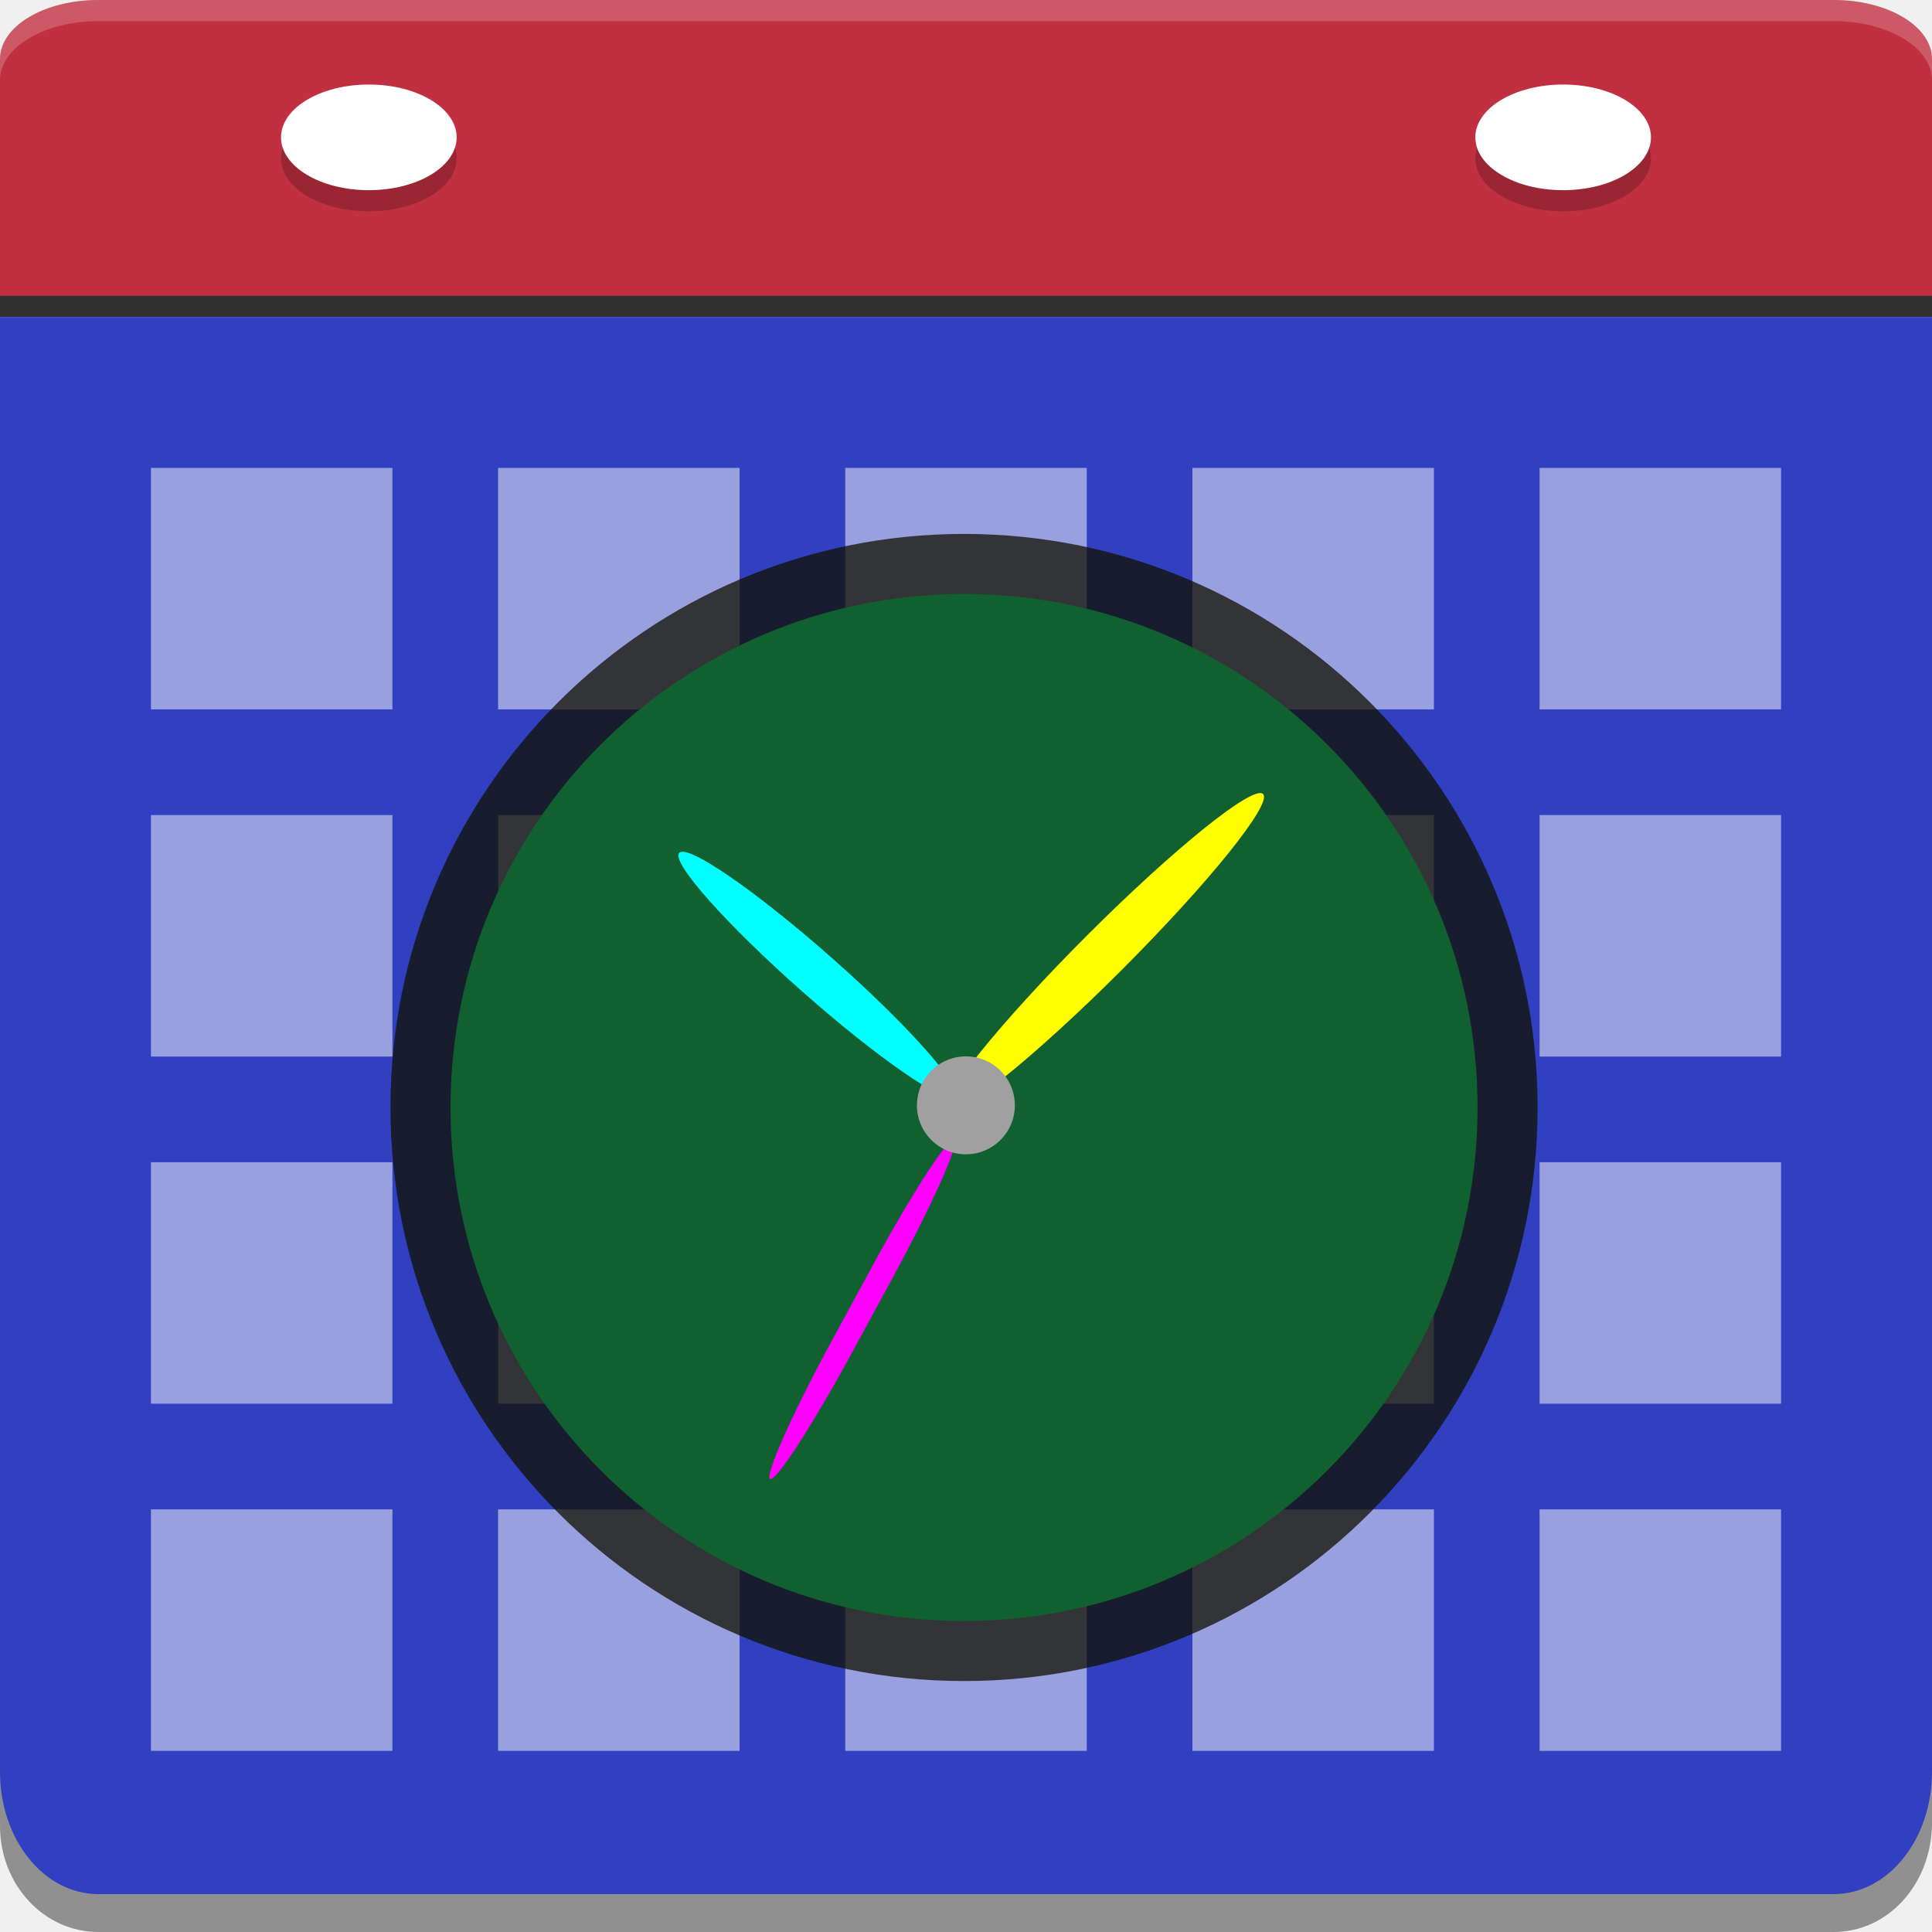
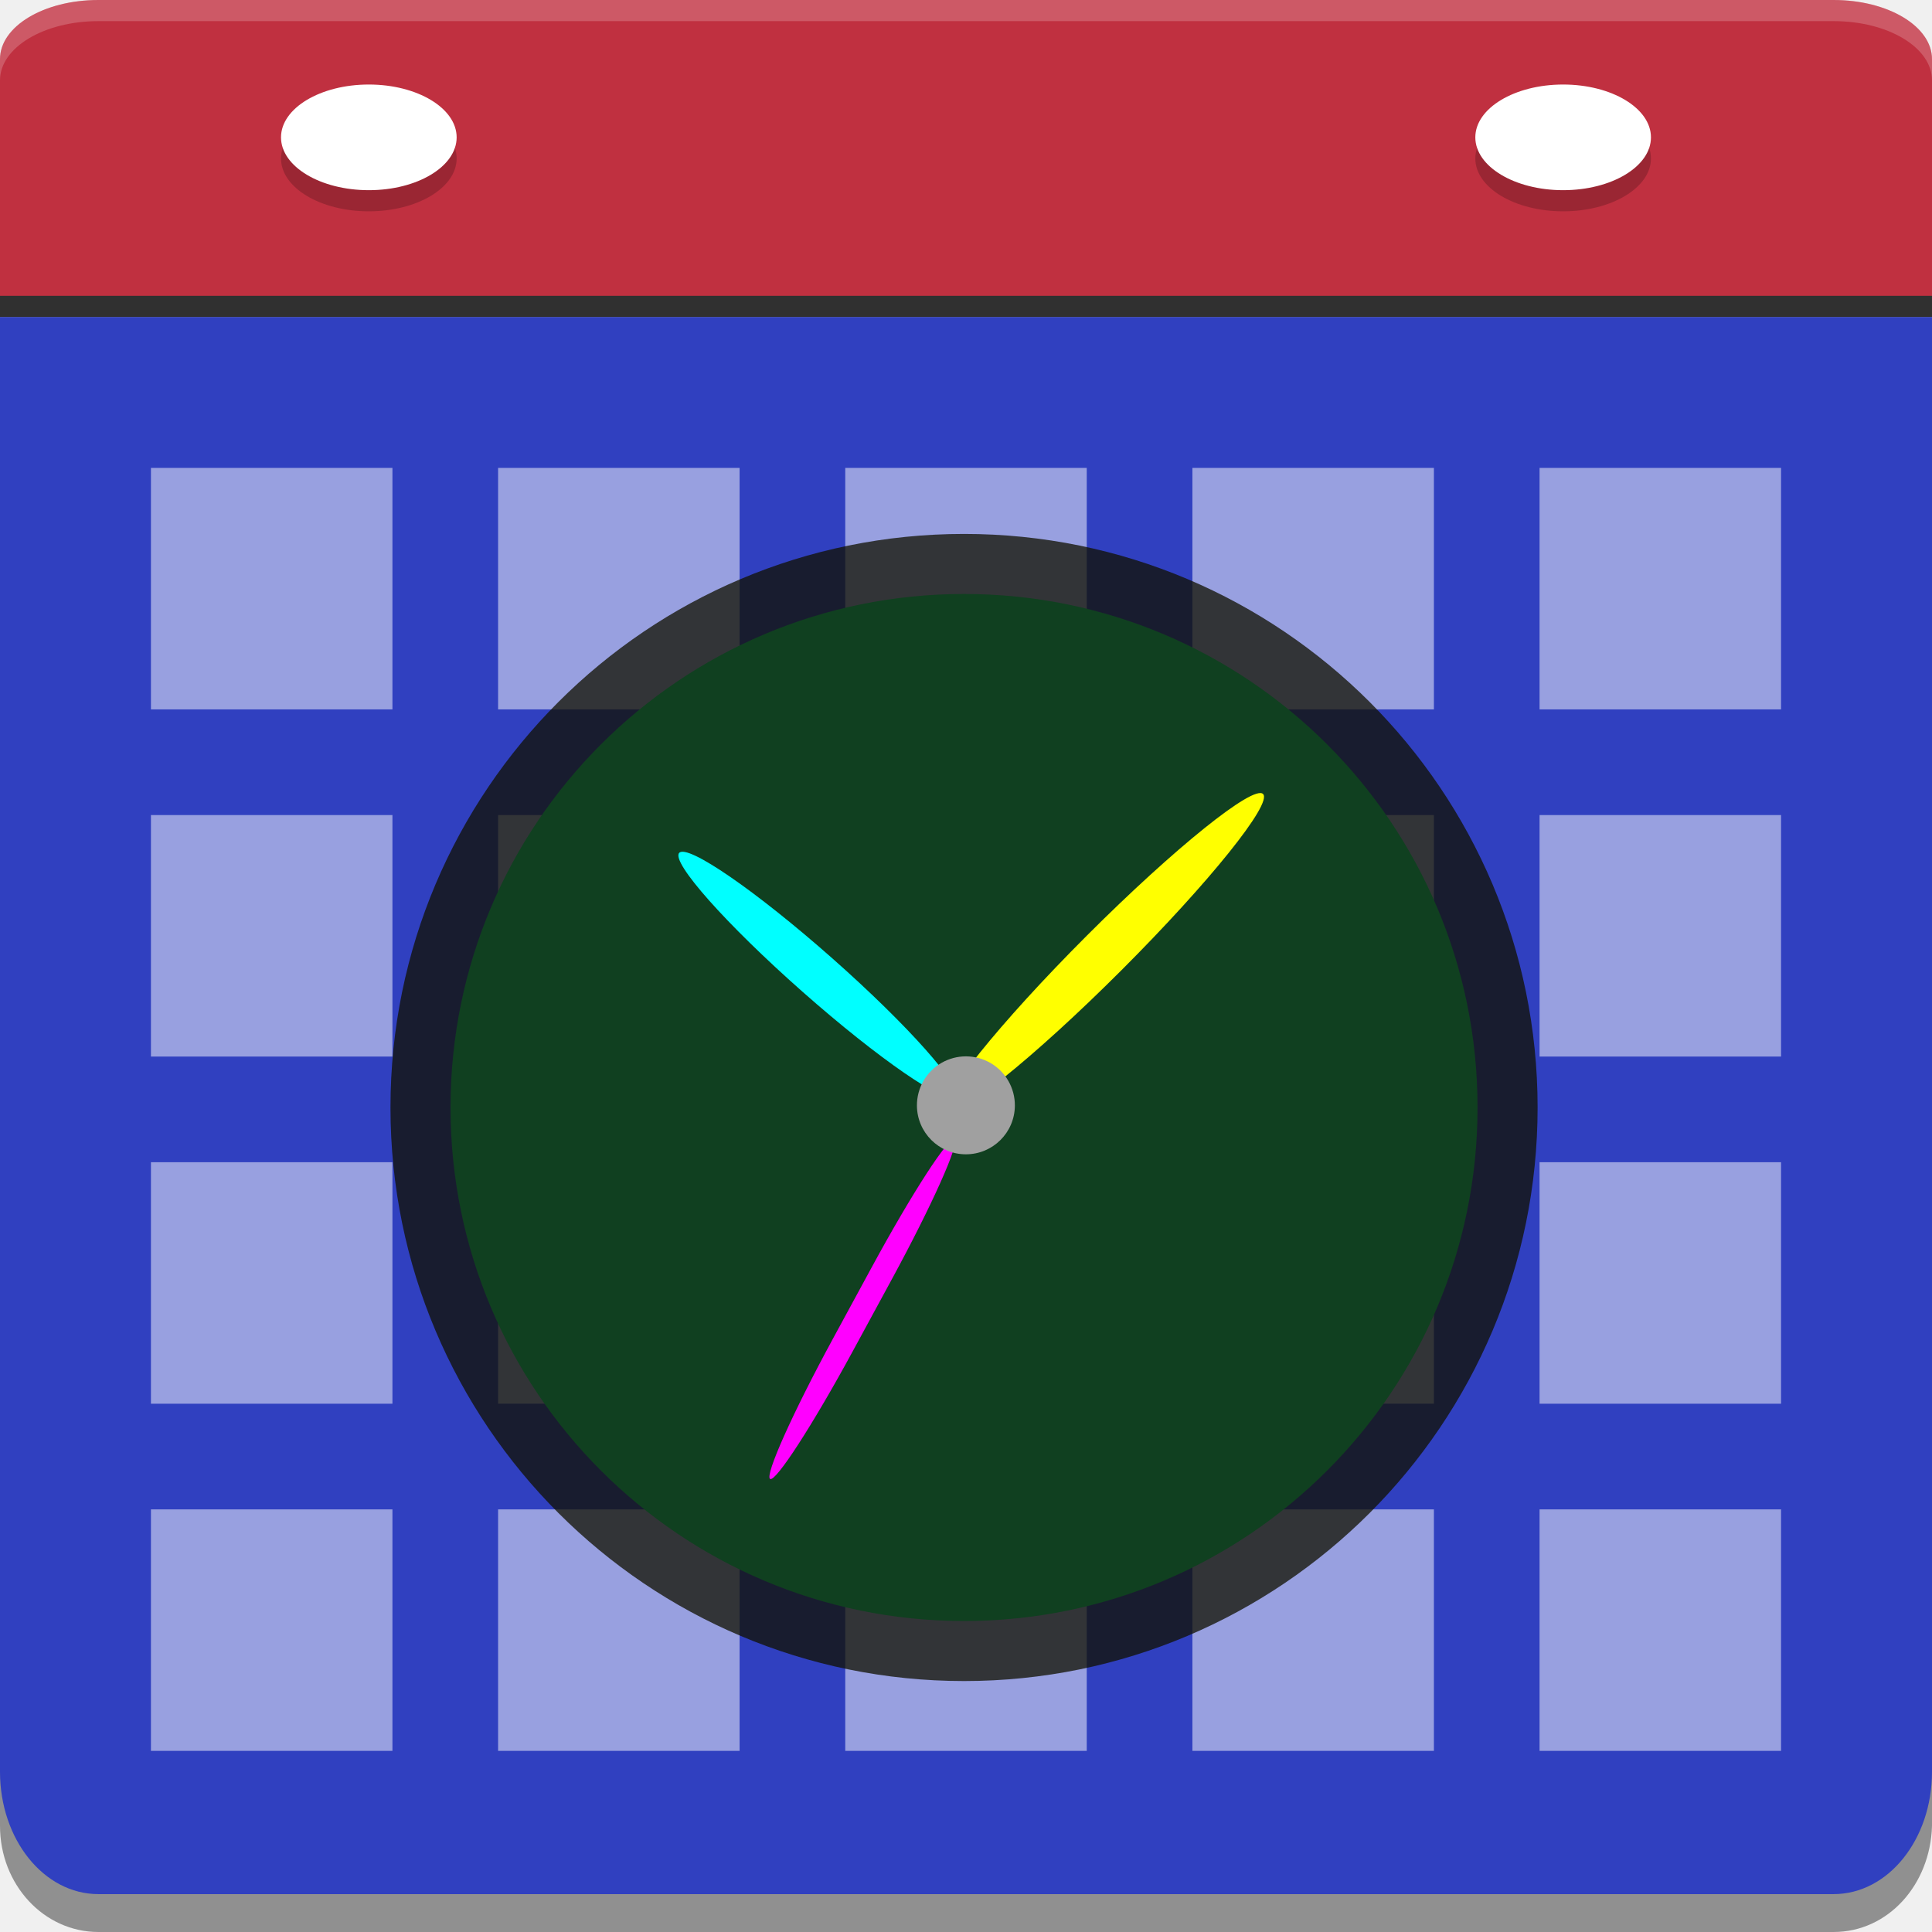
<svg xmlns="http://www.w3.org/2000/svg" width="64" height="64" version="1" id="svg46">
  <defs id="defs50" />
  <path d="M 0,18.698 V 60.485 C 0,62.432 1.454,64 3.259,64 H 60.741 C 62.546,64 63.946,62.431 64,60.485 V 18.698 Z" style="opacity:0.4;stroke-width:1.208" id="path2" />
  <path style="fill:#3040c0;stroke-width:1.298;fill-opacity:1" d="m 0,10.5 v 48.192 c 0,2.245 1.454,4.053 3.259,4.053 H 60.741 C 62.546,62.745 64,60.937 64,58.692 V 10.5 Z" id="path4" />
  <path style="opacity:1;stroke-width:0.903;fill:#303030;fill-opacity:1" d="M 64,10.5 V 2.66 C 64,1.574 62.547,0.7 60.742,0.7 H 3.258 C 1.453,0.7 0,1.574 0,2.66 V 10.5 Z" id="path6" />
  <path d="M 64,9.8 V 1.96 C 64,0.874 62.547,-5e-7 60.742,-5e-7 H 3.258 C 1.453,-5e-7 0,0.874 0,1.96 v 7.84 z" style="fill:#c03040;stroke-width:0.903;fill-opacity:1" id="path8" />
  <ellipse cx="12.218" cy="5.25" style="opacity:0.2;fill-rule:evenodd;stroke-width:0.903" id="circle22" rx="2.909" ry="1.75" />
  <ellipse style="fill:#ffffff;fill-rule:evenodd;stroke-width:0.903;fill-opacity:1" cx="12.218" cy="4.55" id="circle24" rx="2.909" ry="1.75" />
  <ellipse style="opacity:0.2;fill-rule:evenodd;stroke-width:0.903" cx="51.781" cy="5.25" id="circle26" rx="2.909" ry="1.75" />
  <ellipse cx="51.781" cy="4.55" style="fill:#ffffff;fill-rule:evenodd;stroke-width:0.903;fill-opacity:1" id="circle28" rx="2.909" ry="1.75" />
  <rect style="opacity:1;fill:#ffffff;fill-opacity:0.502;fill-rule:evenodd;stroke-width:1" width="8" height="8" x="28" y="50" id="rect36" />
  <rect width="8" height="8" x="39.5" y="50" style="opacity:1;fill:#ffffff;fill-opacity:0.502;fill-rule:evenodd;stroke-width:1" id="rect38" />
  <rect width="8" height="8" x="16.5" y="50" style="opacity:1;fill:#ffffff;fill-opacity:0.502;fill-rule:evenodd;stroke-width:1" id="rect40" />
  <rect style="opacity:1;fill:#ffffff;fill-opacity:0.502;fill-rule:evenodd;stroke-width:1" width="8" height="8" x="5" y="50" id="rect42" />
  <path style="opacity:0.2;fill:#ffffff;stroke-width:0.903" d="M 3.259,-5e-7 C 1.454,-5e-7 0,0.875 0,1.961 V 2.661 C 0,1.575 1.454,0.7 3.259,0.7 H 60.743 c 1.805,0 3.257,0.875 3.257,1.961 V 1.961 C 64,0.875 62.548,-5e-7 60.743,-5e-7 Z" id="path44" />
  <rect width="8" height="8" x="51" y="50" style="opacity:1;fill:#ffffff;fill-opacity:0.502;fill-rule:evenodd;stroke-width:1" id="rect34-2" />
  <rect style="opacity:1;fill:#ffffff;fill-opacity:0.502;fill-rule:evenodd;stroke-width:1" width="8" height="8" x="28" y="38.5" id="rect36-9" />
  <rect width="8" height="8" x="39.5" y="38.5" style="opacity:1;fill:#ffffff;fill-opacity:0.502;fill-rule:evenodd;stroke-width:1" id="rect38-1" />
  <rect width="8" height="8" x="16.5" y="38.5" style="opacity:1;fill:#ffffff;fill-opacity:0.502;fill-rule:evenodd;stroke-width:1" id="rect40-2" />
  <rect style="opacity:1;fill:#ffffff;fill-opacity:0.502;fill-rule:evenodd;stroke-width:1" width="8" height="8" x="5" y="38.5" id="rect42-7" />
  <rect width="8" height="8" x="51" y="38.5" style="opacity:1;fill:#ffffff;fill-opacity:0.502;fill-rule:evenodd;stroke-width:1" id="rect34-2-0" />
  <rect style="opacity:1;fill:#ffffff;fill-opacity:0.502;fill-rule:evenodd;stroke-width:1" width="8" height="8" x="28" y="27" id="rect36-93" />
  <rect width="8" height="8" x="39.5" y="27" style="opacity:1;fill:#ffffff;fill-opacity:0.502;fill-rule:evenodd;stroke-width:1" id="rect38-6" />
  <rect width="8" height="8" x="16.5" y="27" style="opacity:1;fill:#ffffff;fill-opacity:0.502;fill-rule:evenodd;stroke-width:1" id="rect40-0" />
  <rect style="opacity:1;fill:#ffffff;fill-opacity:0.502;fill-rule:evenodd;stroke-width:1" width="8" height="8" x="5" y="27" id="rect42-6" />
  <rect width="8" height="8" x="51" y="27" style="opacity:1;fill:#ffffff;fill-opacity:0.502;fill-rule:evenodd;stroke-width:1" id="rect34-2-2" />
  <rect style="opacity:1;fill:#ffffff;fill-opacity:0.502;fill-rule:evenodd;stroke-width:1" width="8" height="8" x="28" y="15.5" id="rect36-2" />
  <rect width="8" height="8" x="39.5" y="15.5" style="opacity:1;fill:#ffffff;fill-opacity:0.502;fill-rule:evenodd;stroke-width:1" id="rect38-3" />
  <rect width="8" height="8" x="16.5" y="15.5" style="opacity:1;fill:#ffffff;fill-opacity:0.502;fill-rule:evenodd;stroke-width:1" id="rect40-7" />
  <rect style="opacity:1;fill:#ffffff;fill-opacity:0.502;fill-rule:evenodd;stroke-width:1" width="8" height="8" x="5" y="15.5" id="rect42-5" />
  <rect width="8" height="8" x="51" y="15.5" style="opacity:1;fill:#ffffff;fill-opacity:0.502;fill-rule:evenodd;stroke-width:1" id="rect34-2-9" />
  <g id="g4725" transform="matrix(0.07698626,0,0,0.07698626,134.0265,26.66134)">
    <text id="text6" style="font-size:129.222px;line-height:125%;font-family:'Gentium Book Basic';letter-spacing:0;word-spacing:0;stroke-width:3.543" y="-23.386" x="444.845" />
    <text id="text8" style="font-size:129.222px;line-height:125%;font-family:'Gentium Book Basic';letter-spacing:0;word-spacing:0;stroke-width:3.543" y="-103.358" x="1026.116" />
    <text id="text10" style="font-size:129.222px;line-height:125%;font-family:'Gentium Book Basic';letter-spacing:0;word-spacing:0;stroke-width:3.543" y="-284.63" x="-45.47" />
    <text id="text12" style="font-size:129.222px;line-height:125%;font-family:'Gentium Book Basic';letter-spacing:0;word-spacing:0;stroke-width:3.543" y="-501.088" x="1052.584" />
    <text id="text14" style="font-size:129.222px;line-height:125%;font-family:'Gentium Book Basic';letter-spacing:0;word-spacing:0;stroke-width:3.543" y="-581.094" x="1633.854" />
    <text id="text16" style="font-size:129.222px;line-height:125%;font-family:'Gentium Book Basic';letter-spacing:0;word-spacing:0;stroke-width:3.543" y="-1053.481" x="1244.735" />
    <text id="text18" style="font-size:129.222px;line-height:125%;font-family:'Gentium Book Basic';letter-spacing:0;word-spacing:0;stroke-width:3.543" y="-1133.487" x="1825.97" />
    <text id="text20" style="font-size:208.329px;line-height:125%;font-family:'Gentium Book Basic';letter-spacing:0;word-spacing:0;stroke-width:3.543" y="281.192" x="-6.813" />
    <g id="g863" transform="translate(-1298.933,129.8933)">
      <g style="fill:#101000;fill-opacity:0.753" id="g4593">
        <path id="path2-5" d="m 219.631,0.333 a 246.797,246.797 0 1 1 -493.595,0 246.797,246.797 0 1 1 493.595,0 z" style="fill:#101000;fill-opacity:0.753;fill-rule:evenodd" />
      </g>
-       <path d="M 193.792,0.333 C 193.792,122.367 94.863,221.292 -27.167,221.292 c -122.034,0 -220.959,-98.929 -220.959,-220.959 0,-122.034 98.929,-220.959 220.959,-220.959 122.034,0 220.959,98.929 220.959,220.959" style="fill:#106030;fill-opacity:1;fill-rule:evenodd;stroke-width:3.543" id="path4-3" />
+       <path d="M 193.792,0.333 C 193.792,122.367 94.863,221.292 -27.167,221.292 c -122.034,0 -220.959,-98.929 -220.959,-220.959 0,-122.034 98.929,-220.959 220.959,-220.959 122.034,0 220.959,98.929 220.959,220.959" style="fill:#104020;fill-opacity:1;fill-rule:evenodd;stroke-width:3.543" id="path4-3" />
      <g style="fill:#f9f9f9" transform="matrix(3.5766,0,0,3.5766,-281.7861,-255.8813)" id="g28">
        <rect style="fill:#00ffff;fill-opacity:1" width="44.31" height="5.386" rx="34.98" x="-99.13" y="-8.98" transform="matrix(-0.7494,-0.66211,0.66211,-0.7494,0,0)" id="rect24" ry="34.98" />
        <rect style="fill:#ffff00;fill-opacity:1" width="54.02" height="5.887" rx="38.228" x="-2.23" y="96.82" transform="matrix(0.70711,-0.70711,0.70711,0.70711,0,0)" id="rect26" ry="38.228" />
      </g>
      <rect width="166.239" height="10.081" rx="65.447" x="-194.639" y="-25.849" transform="matrix(0.477202,-0.8787936,0.8522405,0.5231503,0,0)" style="fill:#ff00ff;fill-opacity:1;stroke-width:3.543" id="rect30-5" ry="65.447" />
      <path d="m -5.294,-0.448 a 21.072,21.072 0 0 1 -42.143,0 21.072,21.072 0 1 1 42.143,0" style="fill:#a0a0a0;fill-opacity:1;stroke-width:3.543" id="path32" />
    </g>
  </g>
</svg>
